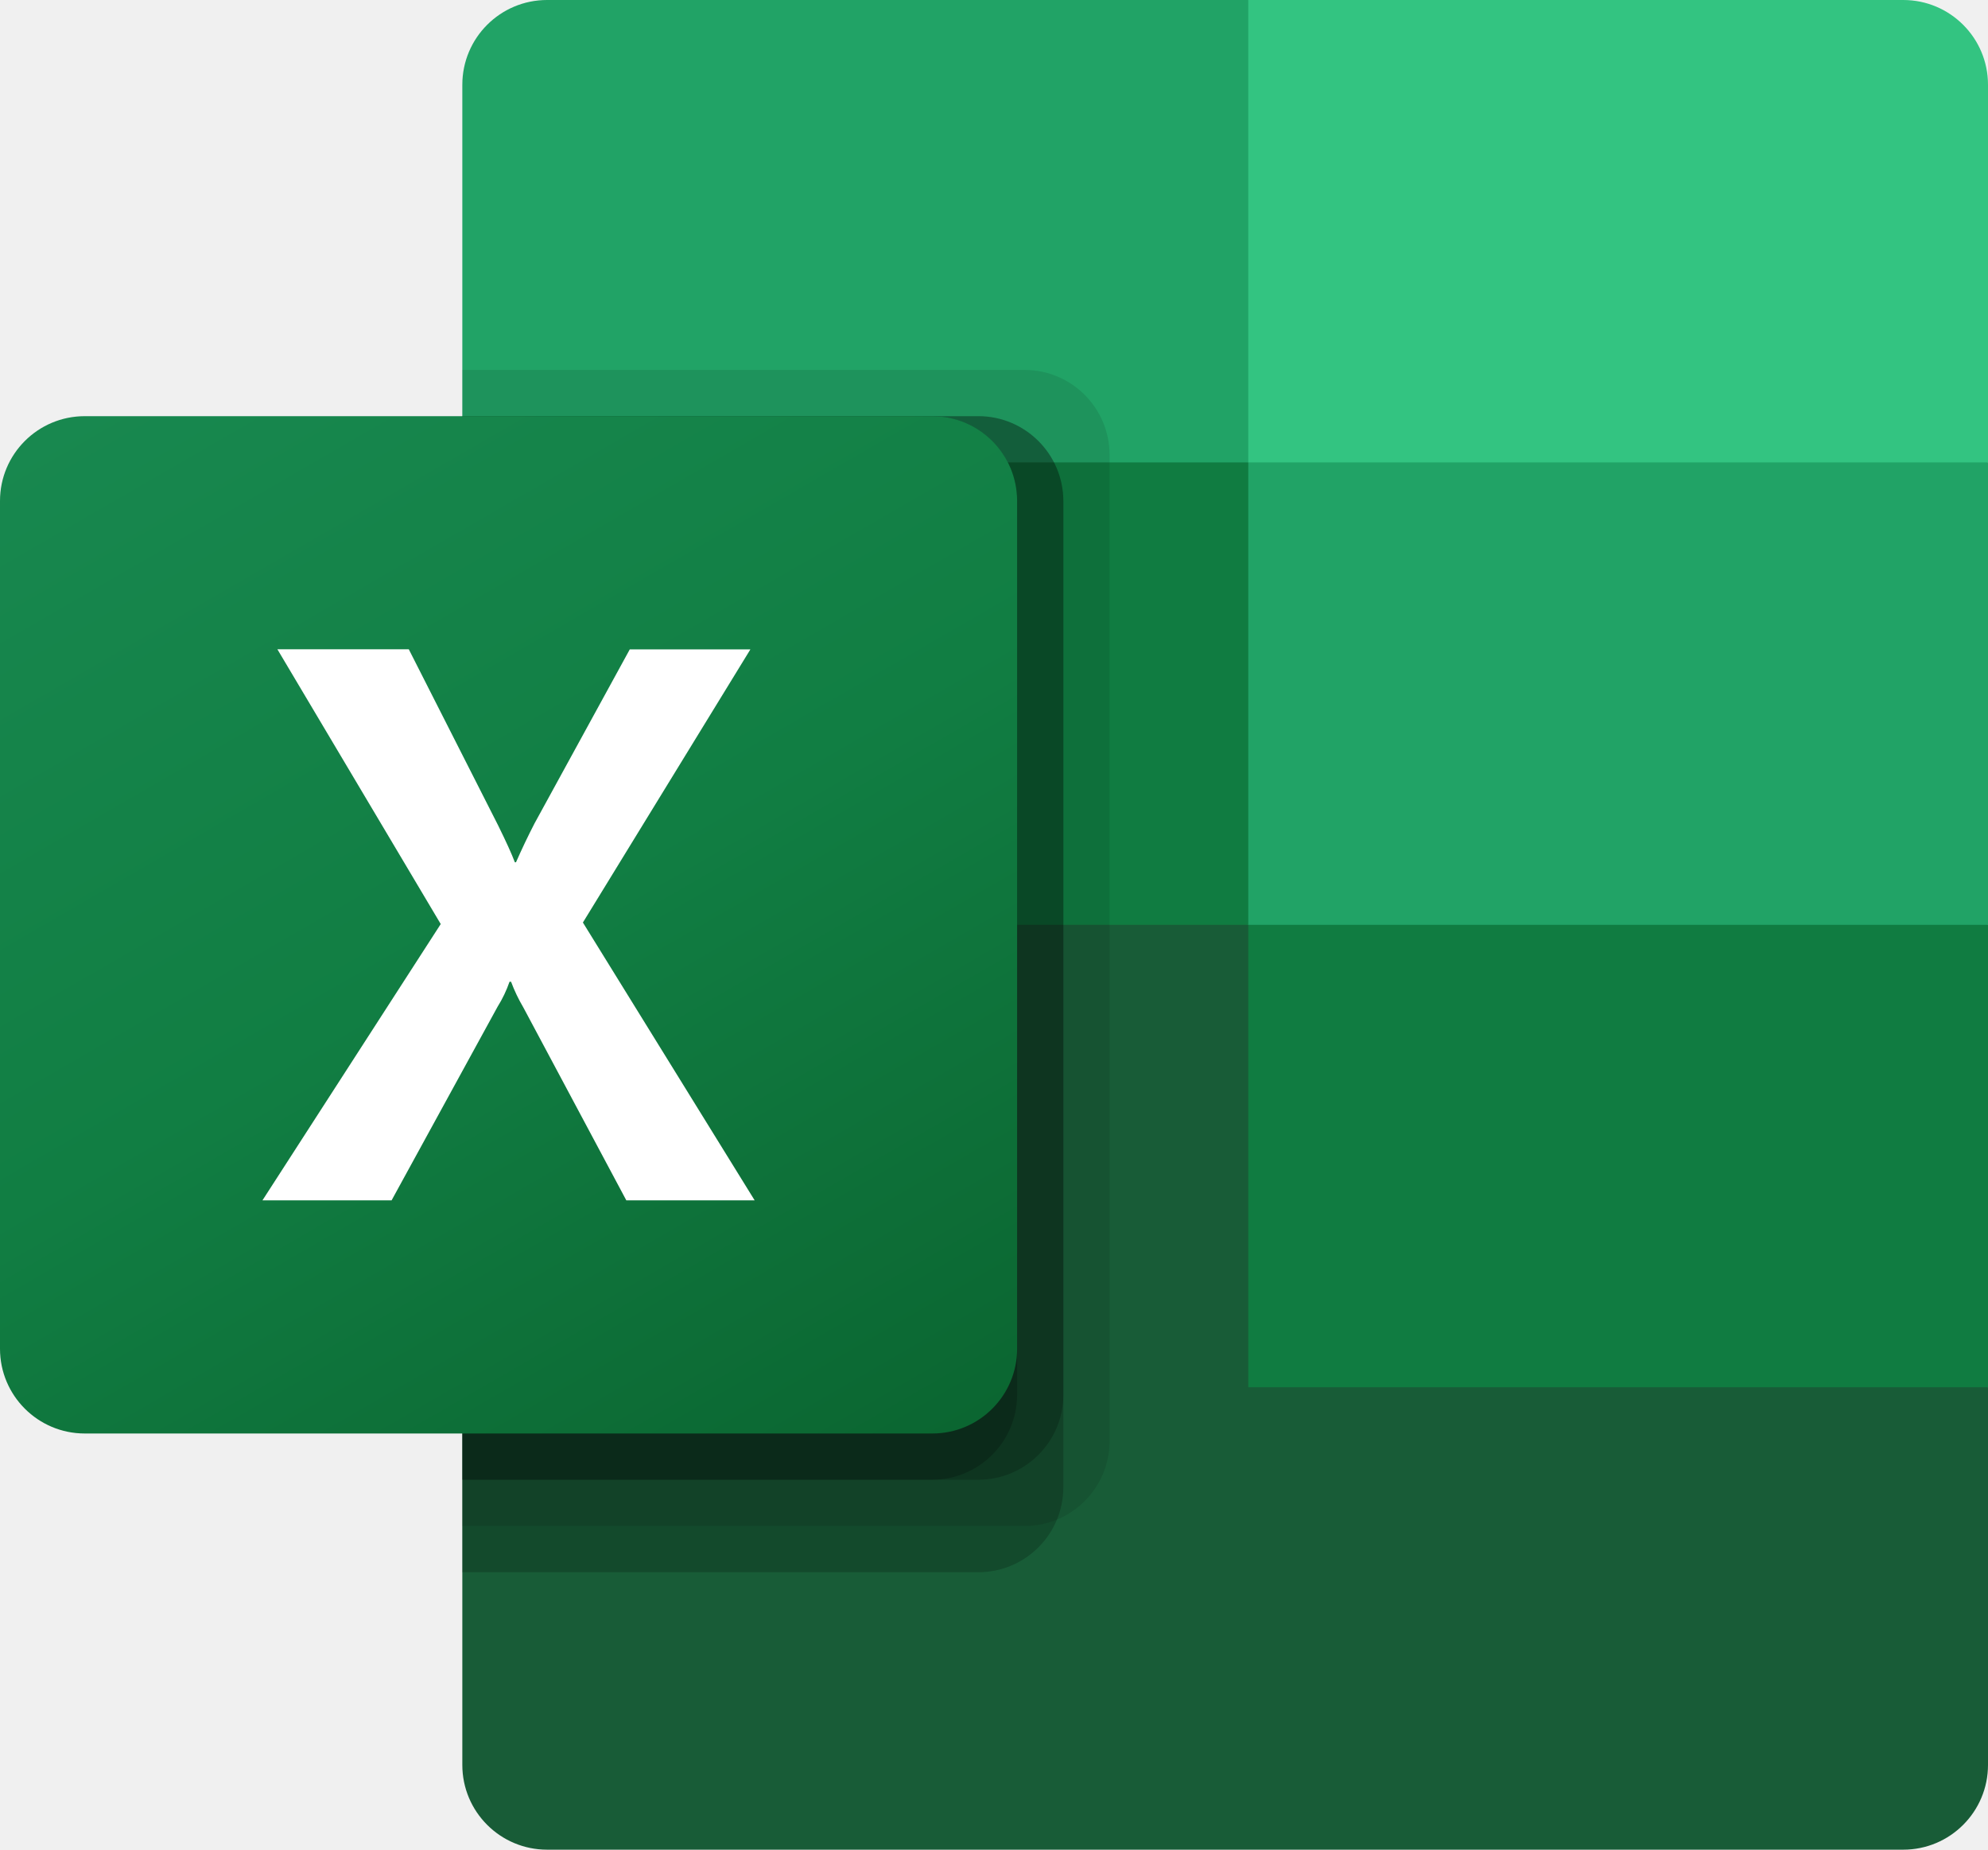
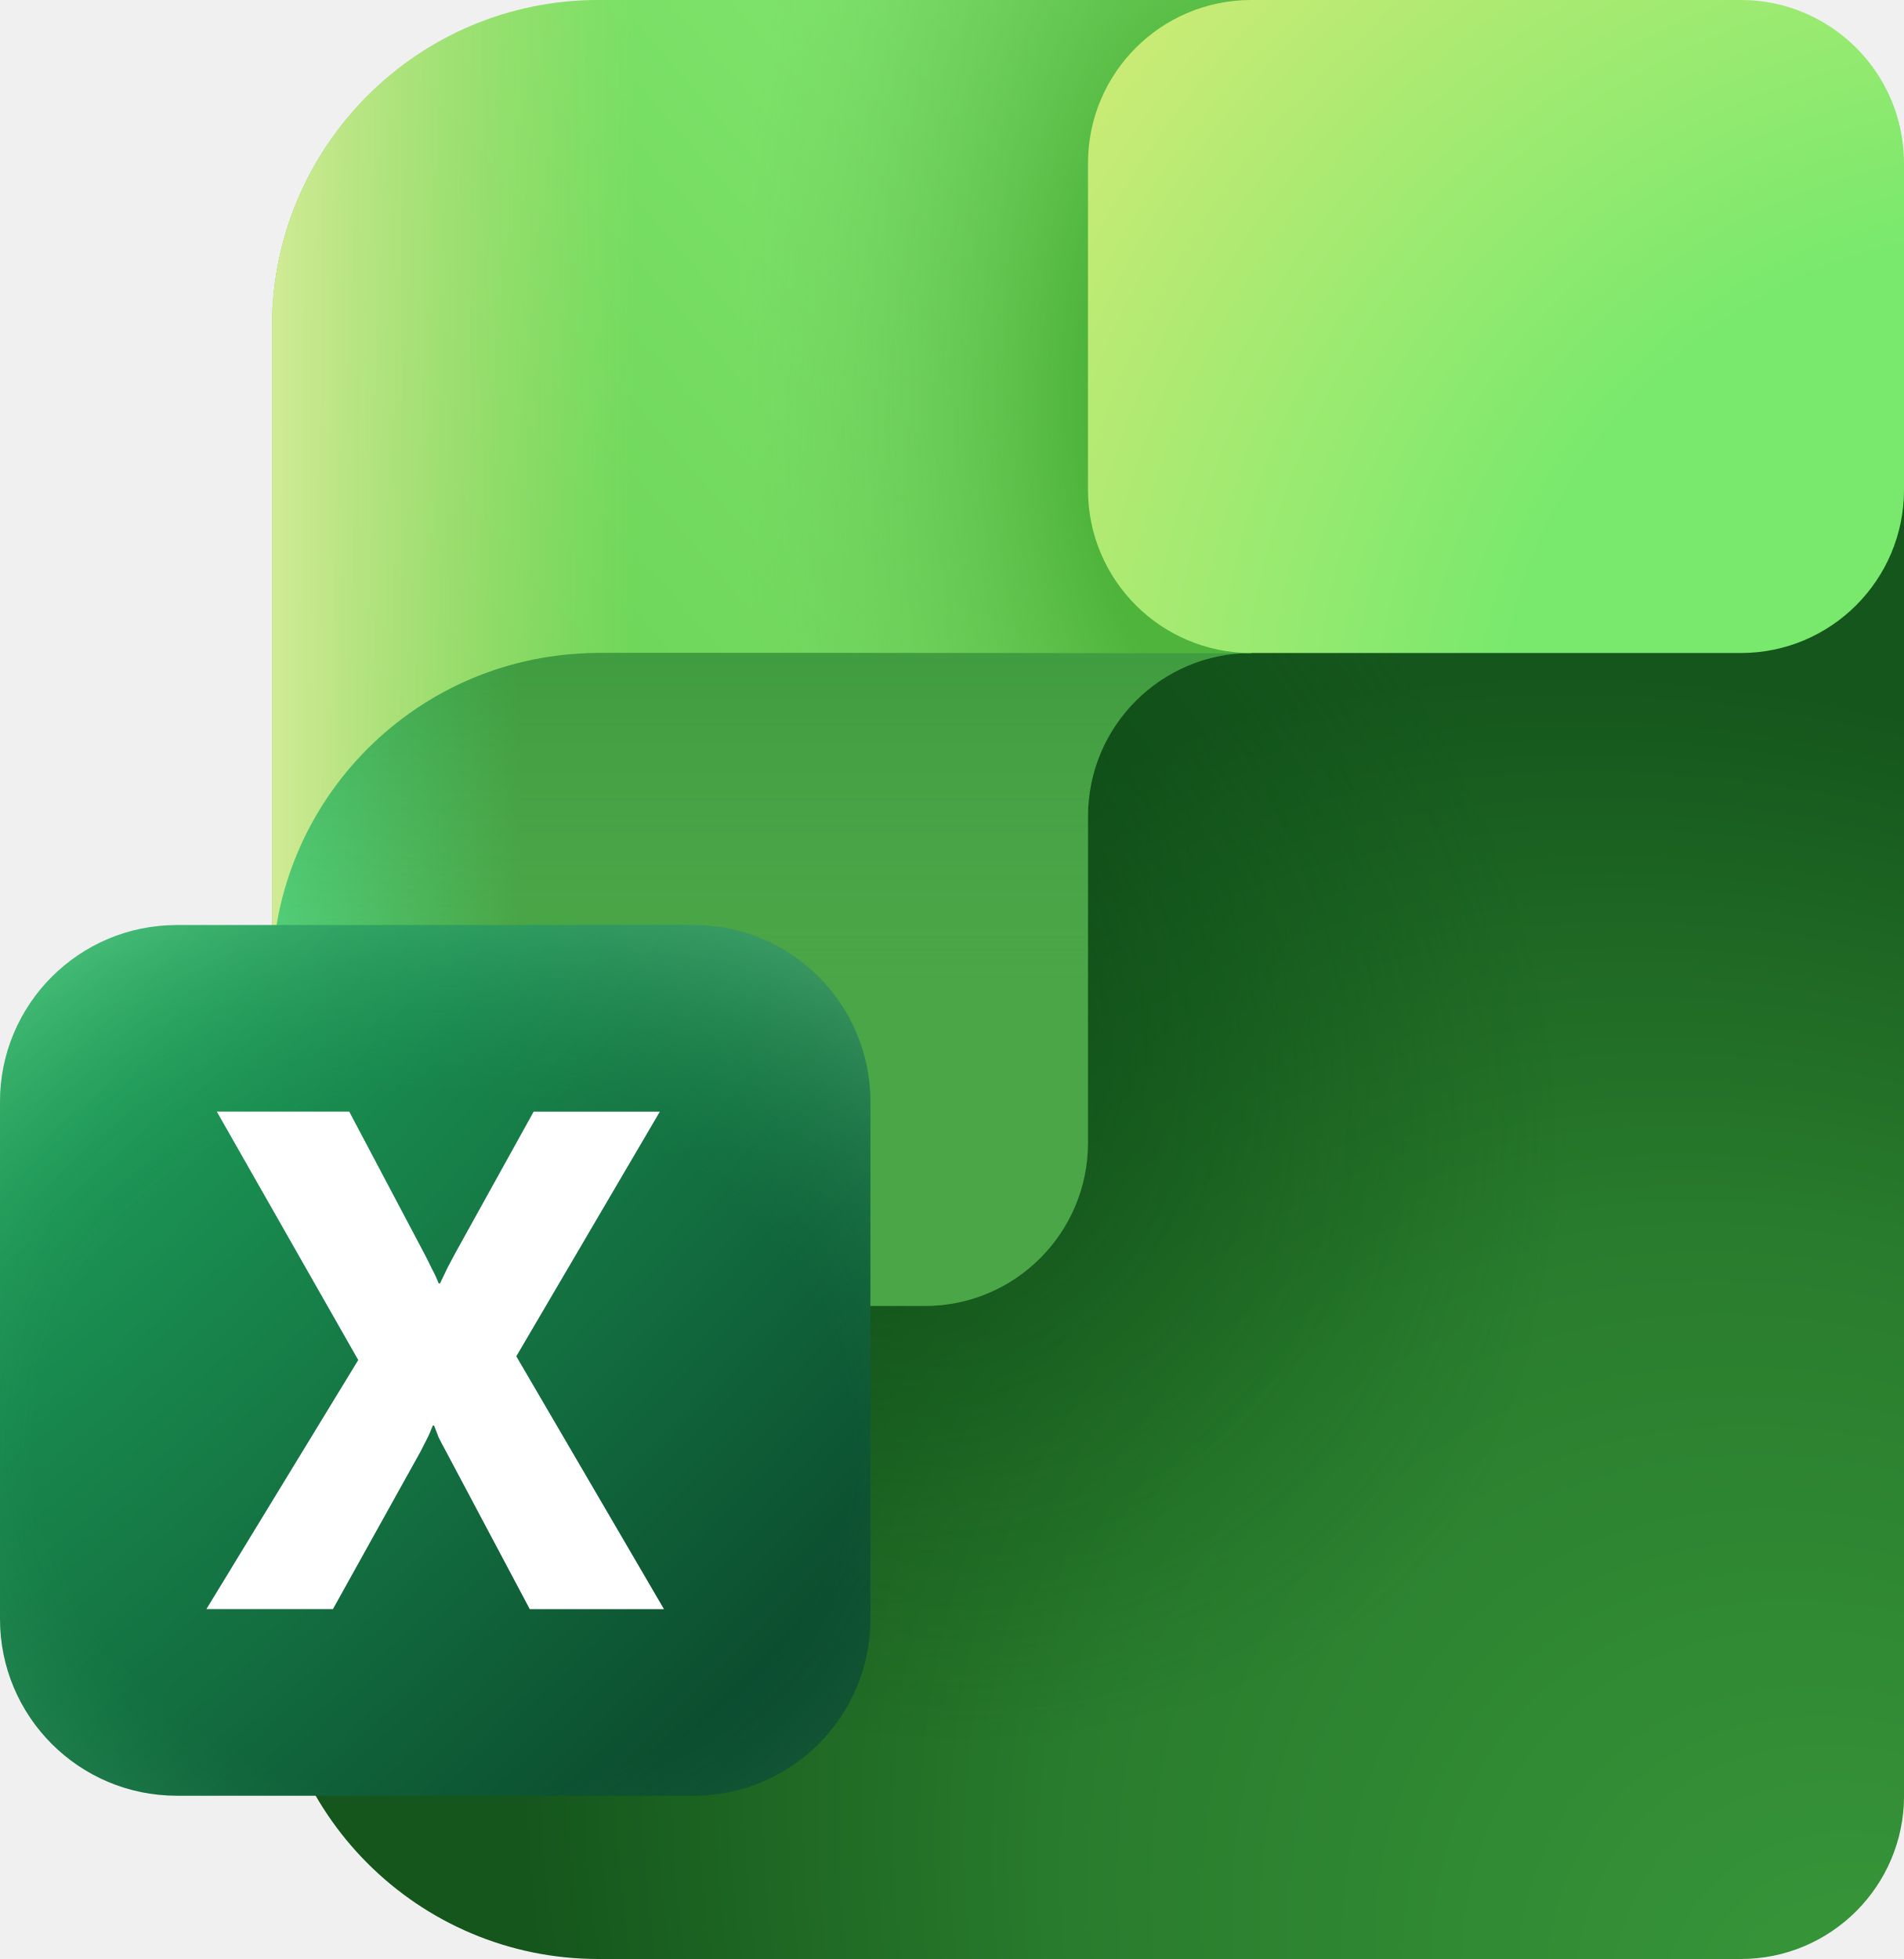
- <svg xmlns="http://www.w3.org/2000/svg" version="1.1" id="Livello_1" x="0px" y="0px" viewBox="0 0 2289.75 2130" enable-background="new 0 0 2289.75 2130" xml:space="preserve">
-   <path fill="#185C37" d="M1437.75,1011.75L532.5,852v1180.393c0,53.907,43.7,97.607,97.607,97.607l0,0h1562.036  c53.907,0,97.607-43.7,97.607-97.607l0,0V1597.5L1437.75,1011.75z" />
-   <path fill="#21A366" d="M1437.75,0H630.107C576.2,0,532.5,43.7,532.5,97.607c0,0,0,0,0,0V532.5l905.25,532.5L1917,1224.75  L2289.75,1065V532.5L1437.75,0z" />
-   <path fill="#107C41" d="M532.5,532.5h905.25V1065H532.5V532.5z" />
-   <path opacity="0.1" enable-background="new    " d="M1180.393,426H532.5v1331.25h647.893c53.834-0.175,97.432-43.773,97.607-97.607  V523.607C1277.825,469.773,1234.227,426.175,1180.393,426z" />
-   <path opacity="0.2" enable-background="new    " d="M1127.143,479.25H532.5V1810.5h594.643  c53.834-0.175,97.432-43.773,97.607-97.607V576.857C1224.575,523.023,1180.977,479.425,1127.143,479.25z" />
-   <path opacity="0.2" enable-background="new    " d="M1127.143,479.25H532.5V1704h594.643c53.834-0.175,97.432-43.773,97.607-97.607  V576.857C1224.575,523.023,1180.977,479.425,1127.143,479.25z" />
-   <path opacity="0.2" enable-background="new    " d="M1073.893,479.25H532.5V1704h541.393c53.834-0.175,97.432-43.773,97.607-97.607  V576.857C1171.325,523.023,1127.727,479.425,1073.893,479.25z" />
-   <linearGradient id="SVGID_1_" gradientUnits="userSpaceOnUse" x1="203.513" y1="1729.018" x2="967.987" y2="404.982" gradientTransform="matrix(1 0 0 -1 0 2132)">
-     <stop offset="0" style="stop-color:#18884F" />
-     <stop offset="0.5" style="stop-color:#117E43" />
-     <stop offset="1" style="stop-color:#0B6631" />
-   </linearGradient>
-   <path fill="url(#SVGID_1_)" d="M97.607,479.25h976.285c53.907,0,97.607,43.7,97.607,97.607v976.285  c0,53.907-43.7,97.607-97.607,97.607H97.607C43.7,1650.75,0,1607.05,0,1553.143V576.857C0,522.95,43.7,479.25,97.607,479.25z" />
-   <path fill="#FFFFFF" d="M302.3,1382.264l205.332-318.169L319.5,747.683h151.336l102.666,202.35  c9.479,19.223,15.975,33.494,19.49,42.919h1.331c6.745-15.336,13.845-30.228,21.3-44.677L725.371,747.79h138.929l-192.925,314.548  L869.2,1382.263H721.378L602.79,1160.158c-5.586-9.45-10.326-19.376-14.164-29.66h-1.757c-3.474,10.075-8.083,19.722-13.739,28.755  l-122.102,223.011H302.3z" />
-   <path fill="#33C481" d="M2192.143,0H1437.75v532.5h852V97.607C2289.75,43.7,2246.05,0,2192.143,0L2192.143,0z" />
-   <path fill="#107C41" d="M1437.75,1065h852v532.5h-852V1065z" />
+ <svg xmlns="http://www.w3.org/2000/svg" width="486px" height="500px" viewBox="0 0 486 500" version="1.1">
+   <defs>
+     <radialGradient id="radial0" gradientUnits="userSpaceOnUse" cx="-746.66" cy="781.44" fx="-746.66" fy="781.44" r="13.89" gradientTransform="matrix(-28.32595,-29.80763,-23.11916,21.97986,-2596.39,-38900.309)">
+       <stop offset="0.06" style="stop-color:rgb(21.569%,58.431%,22.353%);stop-opacity:1;" />
+       <stop offset="0.42" style="stop-color:rgb(16.078%,48.627%,17.647%);stop-opacity:1;" />
+       <stop offset="0.7" style="stop-color:rgb(8.235%,33.725%,10.98%);stop-opacity:1;" />
+     </radialGradient>
+     <radialGradient id="radial1" gradientUnits="userSpaceOnUse" cx="-773.19" cy="771.25" fx="-773.19" fy="771.25" r="13.89" gradientTransform="matrix(-11.97612,-11.58137,-8.958526,9.268059,-2155.12,-15858.88)">
+       <stop offset="0" style="stop-color:rgb(2.745%,23.137%,6.275%);stop-opacity:0.698;" />
+       <stop offset="0.99" style="stop-color:rgb(3.137%,29.02%,7.451%);stop-opacity:0;" />
+     </radialGradient>
+     <linearGradient id="linear0" gradientUnits="userSpaceOnUse" x1="69.43" y1="210.33" x2="260.84" y2="210.33" gradientTransform="matrix(1,0,0,-1,0,502)">
+       <stop offset="0" style="stop-color:rgb(32.157%,81.961%,48.627%);stop-opacity:1;" />
+       <stop offset="0.33" style="stop-color:rgb(29.02%,65.098%,27.843%);stop-opacity:1;" />
+     </linearGradient>
+     <linearGradient id="linear1" gradientUnits="userSpaceOnUse" x1="194.4" y1="335.33" x2="194.4" y2="161.68" gradientTransform="matrix(1,0,0,-1,0,502)">
+       <stop offset="0" style="stop-color:rgb(16.078%,52.157%,18.431%);stop-opacity:0.302;" />
+       <stop offset="0.5" style="stop-color:rgb(29.02%,65.098%,27.843%);stop-opacity:0;" />
+     </linearGradient>
+     <linearGradient id="linear2" gradientUnits="userSpaceOnUse" x1="80.49" y1="297.22" x2="311.45" y2="497.54" gradientTransform="matrix(1,0,0,-1,0,502)">
+       <stop offset="0" style="stop-color:rgb(40%,81.569%,32.157%);stop-opacity:1;" />
+       <stop offset="1" style="stop-color:rgb(52.157%,91.373%,44.706%);stop-opacity:1;" />
+     </linearGradient>
+     <radialGradient id="radial2" gradientUnits="userSpaceOnUse" cx="-824.11" cy="810.99" fx="-824.11" fy="810.99" r="13.89" gradientTransform="matrix(-9.02,-0.000000000000001105,-0.000000000000002338,19.09,-7120.4,-15378.69)">
+       <stop offset="0.29" style="stop-color:rgb(30.588%,70.588%,23.137%);stop-opacity:1;" />
+       <stop offset="1" style="stop-color:rgb(44.706%,80%,38.039%);stop-opacity:0;" />
+     </radialGradient>
+     <linearGradient id="linear3" gradientUnits="userSpaceOnUse" x1="182.11" y1="377" x2="69.43" y2="377" gradientTransform="matrix(1,0,0,-1,0,502)">
+       <stop offset="0.18" style="stop-color:rgb(75.294%,87.843%,45.882%);stop-opacity:0;" />
+       <stop offset="1" style="stop-color:rgb(81.961%,92.157%,58.431%);stop-opacity:1;" />
+     </linearGradient>
+     <radialGradient id="radial3" gradientUnits="userSpaceOnUse" cx="-769.14" cy="808.9" fx="-769.14" fy="808.9" r="13.89" gradientTransform="matrix(-16.9077,-13.68182,13.64112,-16.86345,-23523.369,3309.71)">
+       <stop offset="0.44" style="stop-color:rgb(47.451%,91.373%,42.745%);stop-opacity:1;" />
+       <stop offset="1" style="stop-color:rgb(81.569%,92.157%,46.275%);stop-opacity:1;" />
+     </radialGradient>
+     <radialGradient id="radial4" gradientUnits="userSpaceOnUse" cx="-675.64" cy="793.28" fx="-675.64" fy="793.28" r="13.89" gradientTransform="matrix(15.99197,15.99755,45.54153,-45.54797,-25315.85,47178.18)">
+       <stop offset="0" style="stop-color:rgb(12.549%,65.882%,36.863%);stop-opacity:1;" />
+       <stop offset="0.94" style="stop-color:rgb(3.529%,26.667%,16.471%);stop-opacity:1;" />
+     </radialGradient>
+     <radialGradient id="radial5" gradientUnits="userSpaceOnUse" cx="-657.62" cy="853.99" fx="-657.62" fy="853.99" r="13.89" gradientTransform="matrix(0.000000000000000686,11.2,12.9,-0.00000000000000079,-10902.85,7734.8)">
+       <stop offset="0.58" style="stop-color:rgb(20%,65.098%,38.431%);stop-opacity:0;" />
+       <stop offset="0.97" style="stop-color:rgb(59.608%,94.118%,69.02%);stop-opacity:0.302;" />
+     </radialGradient>
+   </defs>
+   <g id="surface1">
+     <path style=" stroke:none;fill-rule:nonzero;fill:url(#radial0);" d="M 69.43 159.719 C 69.43 125.199 97.41 97.219 131.922 97.219 L 486.012 97.219 L 486.012 458.328 C 486.012 481.34 467.359 500 444.352 500 L 152.738 500 C 106.73 500 69.43 462.691 69.43 416.672 Z M 69.43 159.719 " />
+     <path style=" stroke:none;fill-rule:nonzero;fill:url(#radial1);" d="M 69.43 159.719 C 69.43 125.199 97.41 97.219 131.922 97.219 L 486.012 97.219 L 486.012 458.328 C 486.012 481.34 467.359 500 444.352 500 L 152.738 500 C 106.73 500 69.43 462.691 69.43 416.672 Z M 69.43 159.719 " />
+     <path style=" stroke:none;fill-rule:nonzero;fill:url(#linear0);" d="M 69.43 229.172 C 69.43 194.648 97.41 166.672 131.922 166.672 L 319.379 166.672 C 296.371 166.672 277.719 185.328 277.719 208.34 L 277.719 291.672 C 277.719 314.68 259.07 333.34 236.059 333.34 L 152.75 333.34 C 106.738 333.34 69.441 370.648 69.441 416.672 L 69.441 229.172 Z M 69.43 229.172 " />
+     <path style=" stroke:none;fill-rule:nonzero;fill:url(#linear1);" d="M 69.43 229.172 C 69.43 194.648 97.41 166.672 131.922 166.672 L 319.379 166.672 C 296.371 166.672 277.719 185.328 277.719 208.34 L 277.719 291.672 C 277.719 314.68 259.07 333.34 236.059 333.34 L 152.75 333.34 C 106.738 333.34 69.441 370.648 69.441 416.672 L 69.441 229.172 Z M 69.43 229.172 " />
+     <path style=" stroke:none;fill-rule:nonzero;fill:url(#linear2);" d="M 69.43 83.328 C 69.43 37.309 106.73 0 152.738 0 L 319.371 0 L 319.371 166.672 L 152.738 166.672 C 106.73 166.672 69.43 203.98 69.43 250 Z M 69.43 83.328 " />
+     <path style=" stroke:none;fill-rule:nonzero;fill:url(#radial2);" d="M 69.43 83.328 C 69.43 37.309 106.73 0 152.738 0 L 319.371 0 L 319.371 166.672 L 152.738 166.672 C 106.73 166.672 69.43 203.98 69.43 250 Z M 69.43 83.328 " />
+     <path style=" stroke:none;fill-rule:nonzero;fill:url(#linear3);" d="M 69.43 83.328 C 69.43 37.309 106.73 0 152.738 0 L 319.371 0 L 319.371 166.672 L 152.738 166.672 C 106.73 166.672 69.43 203.98 69.43 250 Z M 69.43 83.328 " />
+     <path style=" stroke:none;fill-rule:nonzero;fill:url(#radial3);" d="M 319.371 0 L 444.34 0 C 467.348 0 486 18.652 486 41.66 L 486 125.012 C 486 148.02 467.348 166.672 444.34 166.672 L 319.371 166.672 C 296.363 166.672 277.711 148.02 277.711 125.012 L 277.711 41.66 C 277.711 18.652 296.363 0 319.371 0 Z M 319.371 0 " />
+     <path style=" stroke:none;fill-rule:nonzero;fill:url(#radial4);" d="M 45.129 236.109 L 177.039 236.109 C 201.965 236.109 222.172 256.316 222.172 281.238 L 222.172 413.199 C 222.172 438.125 201.965 458.328 177.039 458.328 L 45.129 458.328 C 20.207 458.328 0 438.125 0 413.199 L 0 281.238 C 0 256.316 20.207 236.109 45.129 236.109 Z M 45.129 236.109 " />
+     <path style=" stroke:none;fill-rule:nonzero;fill:url(#radial5);" d="M 45.129 236.109 L 177.039 236.109 C 201.965 236.109 222.172 256.316 222.172 281.238 L 222.172 413.199 C 222.172 438.125 201.965 458.328 177.039 458.328 L 45.129 458.328 C 20.207 458.328 0 438.125 0 413.199 L 0 281.238 C 0 256.316 20.207 236.109 45.129 236.109 Z M 45.129 236.109 " />
+     <path style=" stroke:none;fill-rule:nonzero;fill:rgb(100%,100%,100%);fill-opacity:1;" d="M 169.48 410.711 L 135.23 410.711 L 113.73 370.238 C 112.961 368.82 112.371 367.699 111.961 366.871 C 111.609 365.988 111.219 364.98 110.809 363.859 L 110.461 363.859 C 109.93 365.281 109.43 366.43 108.961 367.309 C 108.488 368.199 107.93 369.289 107.281 370.59 L 84.98 410.699 L 52.68 410.699 L 91.441 347.121 L 55.34 283.719 L 89.141 283.719 L 108.25 319.852 C 109.02 321.328 109.672 322.629 110.199 323.75 C 110.789 324.809 111.379 326.078 111.969 327.559 L 112.32 327.559 C 113.141 325.852 113.789 324.488 114.27 323.488 C 114.801 322.488 115.512 321.16 116.391 319.512 L 136.211 283.738 L 168.422 283.738 L 131.789 346.172 L 169.488 410.719 Z M 169.48 410.711 " />
+   </g>
</svg>
